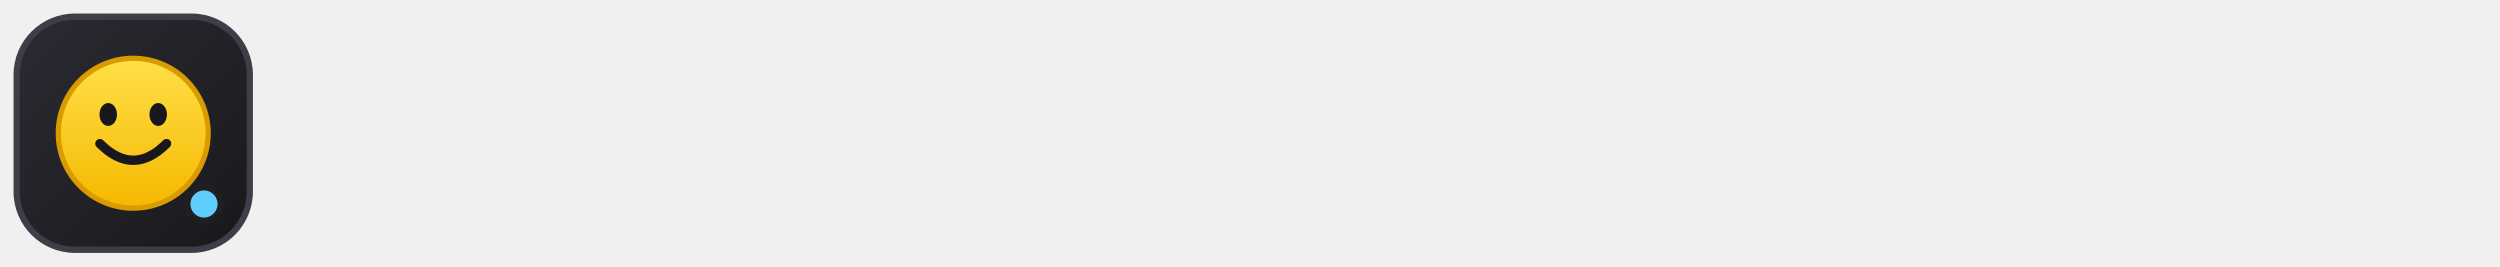
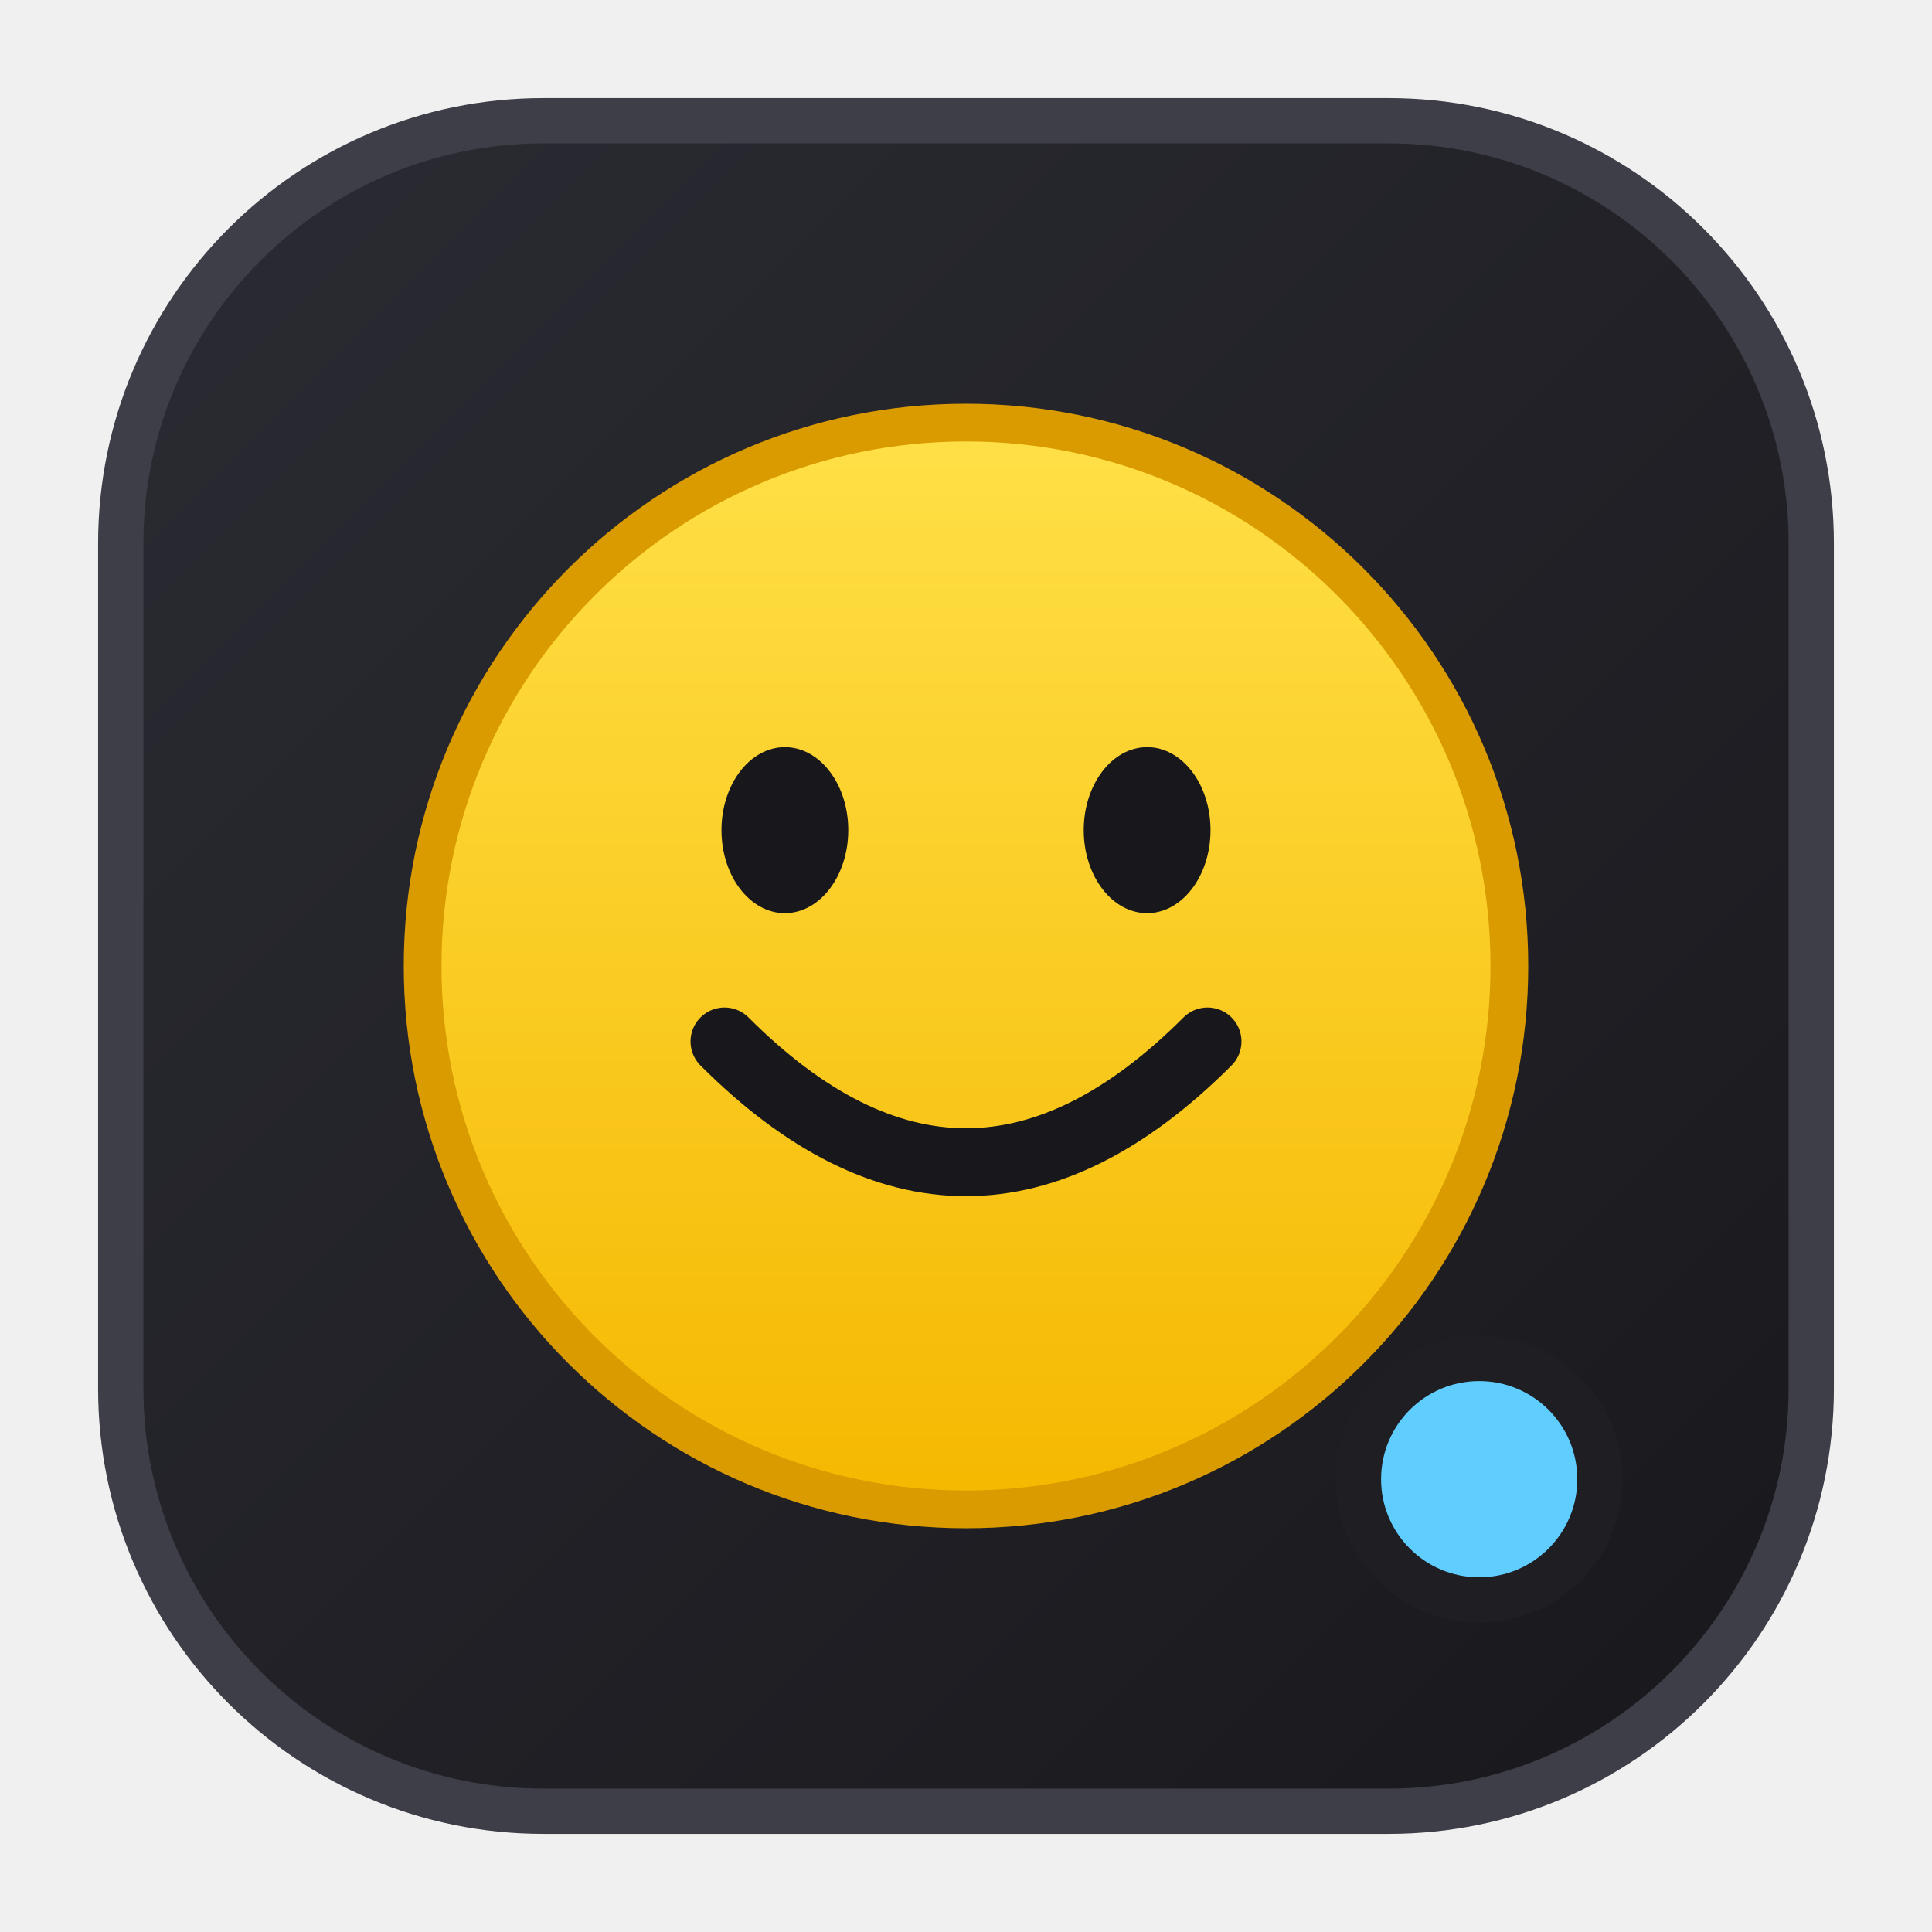
- <svg xmlns="http://www.w3.org/2000/svg" data-stacking-context="true" aria-owns="root" width="1201" height="128" viewBox="32 32 1201 128">
-   <style />
-   <g data-stacking-layer="rootBackgroundAndBorders" />
-   <g data-stacking-layer="childStackingContextsWithNegativeStackLevels" />
-   <g data-stacking-layer="inFlowNonInlineNonPositionedDescendants" />
-   <g data-stacking-layer="nonPositionedFloats" />
-   <g data-stacking-layer="inFlowInlineLevelNonPositionedDescendants" />
-   <g data-stacking-layer="childStackingContextsWithStackLevelZeroAndPositionedDescendantsWithStackLevelZero" />
-   <g data-stacking-layer="childStackingContextsWithPositiveStackLevels" />
-   <g data-tag="div" id="root" data-z-index="auto" data-stacking-context="true" aria-owns="svg1">
-     <g data-tag="svg" id="svg1" data-z-index="auto" data-stacking-context="true" mask="url(#mask-for-svg11)">
-       <g data-stacking-layer="rootBackgroundAndBorders" />
-       <g data-stacking-layer="childStackingContextsWithNegativeStackLevels" />
-       <g data-stacking-layer="inFlowNonInlineNonPositionedDescendants" />
-       <g data-stacking-layer="nonPositionedFloats" />
-       <g data-stacking-layer="inFlowInlineLevelNonPositionedDescendants" />
-       <g data-stacking-layer="childStackingContextsWithStackLevelZeroAndPositionedDescendantsWithStackLevelZero" />
-       <g data-stacking-layer="childStackingContextsWithPositiveStackLevels" />
-       <mask id="mask-for-svg11">
-         <rect width="128" height="128" x="32" y="32" fill="#ffffff" />
-       </mask>
-       <g class="svg-content" data-view-box="0 0 128 128" data-width="128" data-height="128" transform="matrix(1 0 0 1 32 32)">
-         <defs color="rgb(0, 0, 0)" fill="rgb(0, 0, 0)" stroke="none">
-           <linearGradient id="svg1-bg" x1="0" y1="0" x2="1" y2="1">
-             <stop offset="0%" stop-color="#2b2b33" />
-             <stop offset="100%" stop-color="#18181c" />
-           </linearGradient>
-           <linearGradient id="svg1-face" x1="0" y1="0" x2="0" y2="1">
-             <stop offset="0%" stop-color="#ffe047" />
-             <stop offset="100%" stop-color="#f5b800" />
-           </linearGradient>
-         </defs>
-         <rect x="8" y="8" width="112" height="112" rx="28" fill="url(&quot;#svg1-bg&quot;)" stroke="rgb(62, 62, 72)" stroke-width="3px" color="rgb(0, 0, 0)" />
-         <circle cx="64" cy="64" r="36" fill="url(&quot;#svg1-face&quot;)" stroke="rgb(217, 155, 0)" stroke-width="2.5px" color="rgb(0, 0, 0)" />
-         <ellipse cx="52" cy="55" rx="4.2" ry="5.5" fill="rgb(24, 24, 28)" color="rgb(0, 0, 0)" stroke="none" />
-         <ellipse cx="76" cy="55" rx="4.2" ry="5.5" fill="rgb(24, 24, 28)" color="rgb(0, 0, 0)" stroke="none" />
-         <path d="M 48 69 Q 64 85 80 69" fill="none" stroke="rgb(24, 24, 28)" stroke-width="4.5px" stroke-linecap="round" color="rgb(0, 0, 0)" />
-         <circle cx="98" cy="98" r="8" fill="rgb(96, 205, 255)" stroke="rgb(31, 31, 35)" stroke-width="3px" color="rgb(0, 0, 0)" />
-       </g>
-     </g>
-   </g>
+ <svg xmlns="http://www.w3.org/2000/svg" viewBox="0 0 128 128" width="256" height="256">
+   <defs>
+     <linearGradient id="bg" x1="0" y1="0" x2="1" y2="1">
+       <stop offset="0%" stop-color="#2b2b33" />
+       <stop offset="100%" stop-color="#18181c" />
+     </linearGradient>
+     <linearGradient id="face" x1="0" y1="0" x2="0" y2="1">
+       <stop offset="0%" stop-color="#ffe047" />
+       <stop offset="100%" stop-color="#f5b800" />
+     </linearGradient>
+   </defs>
+   <rect x="8" y="8" width="112" height="112" rx="28" fill="url(#bg)" stroke="#3e3e48" stroke-width="3" />
+   <circle cx="64" cy="64" r="36" fill="url(#face)" stroke="#d99b00" stroke-width="2.5" />
+   <ellipse cx="52" cy="55" rx="4.2" ry="5.5" fill="#18181c" />
+   <ellipse cx="76" cy="55" rx="4.2" ry="5.5" fill="#18181c" />
+   <path d="M 48 69 Q 64 85 80 69" fill="none" stroke="#18181c" stroke-width="4.5" stroke-linecap="round" />
+   <circle cx="98" cy="98" r="8" fill="#60cdff" stroke="#1f1f23" stroke-width="3" />
</svg>
